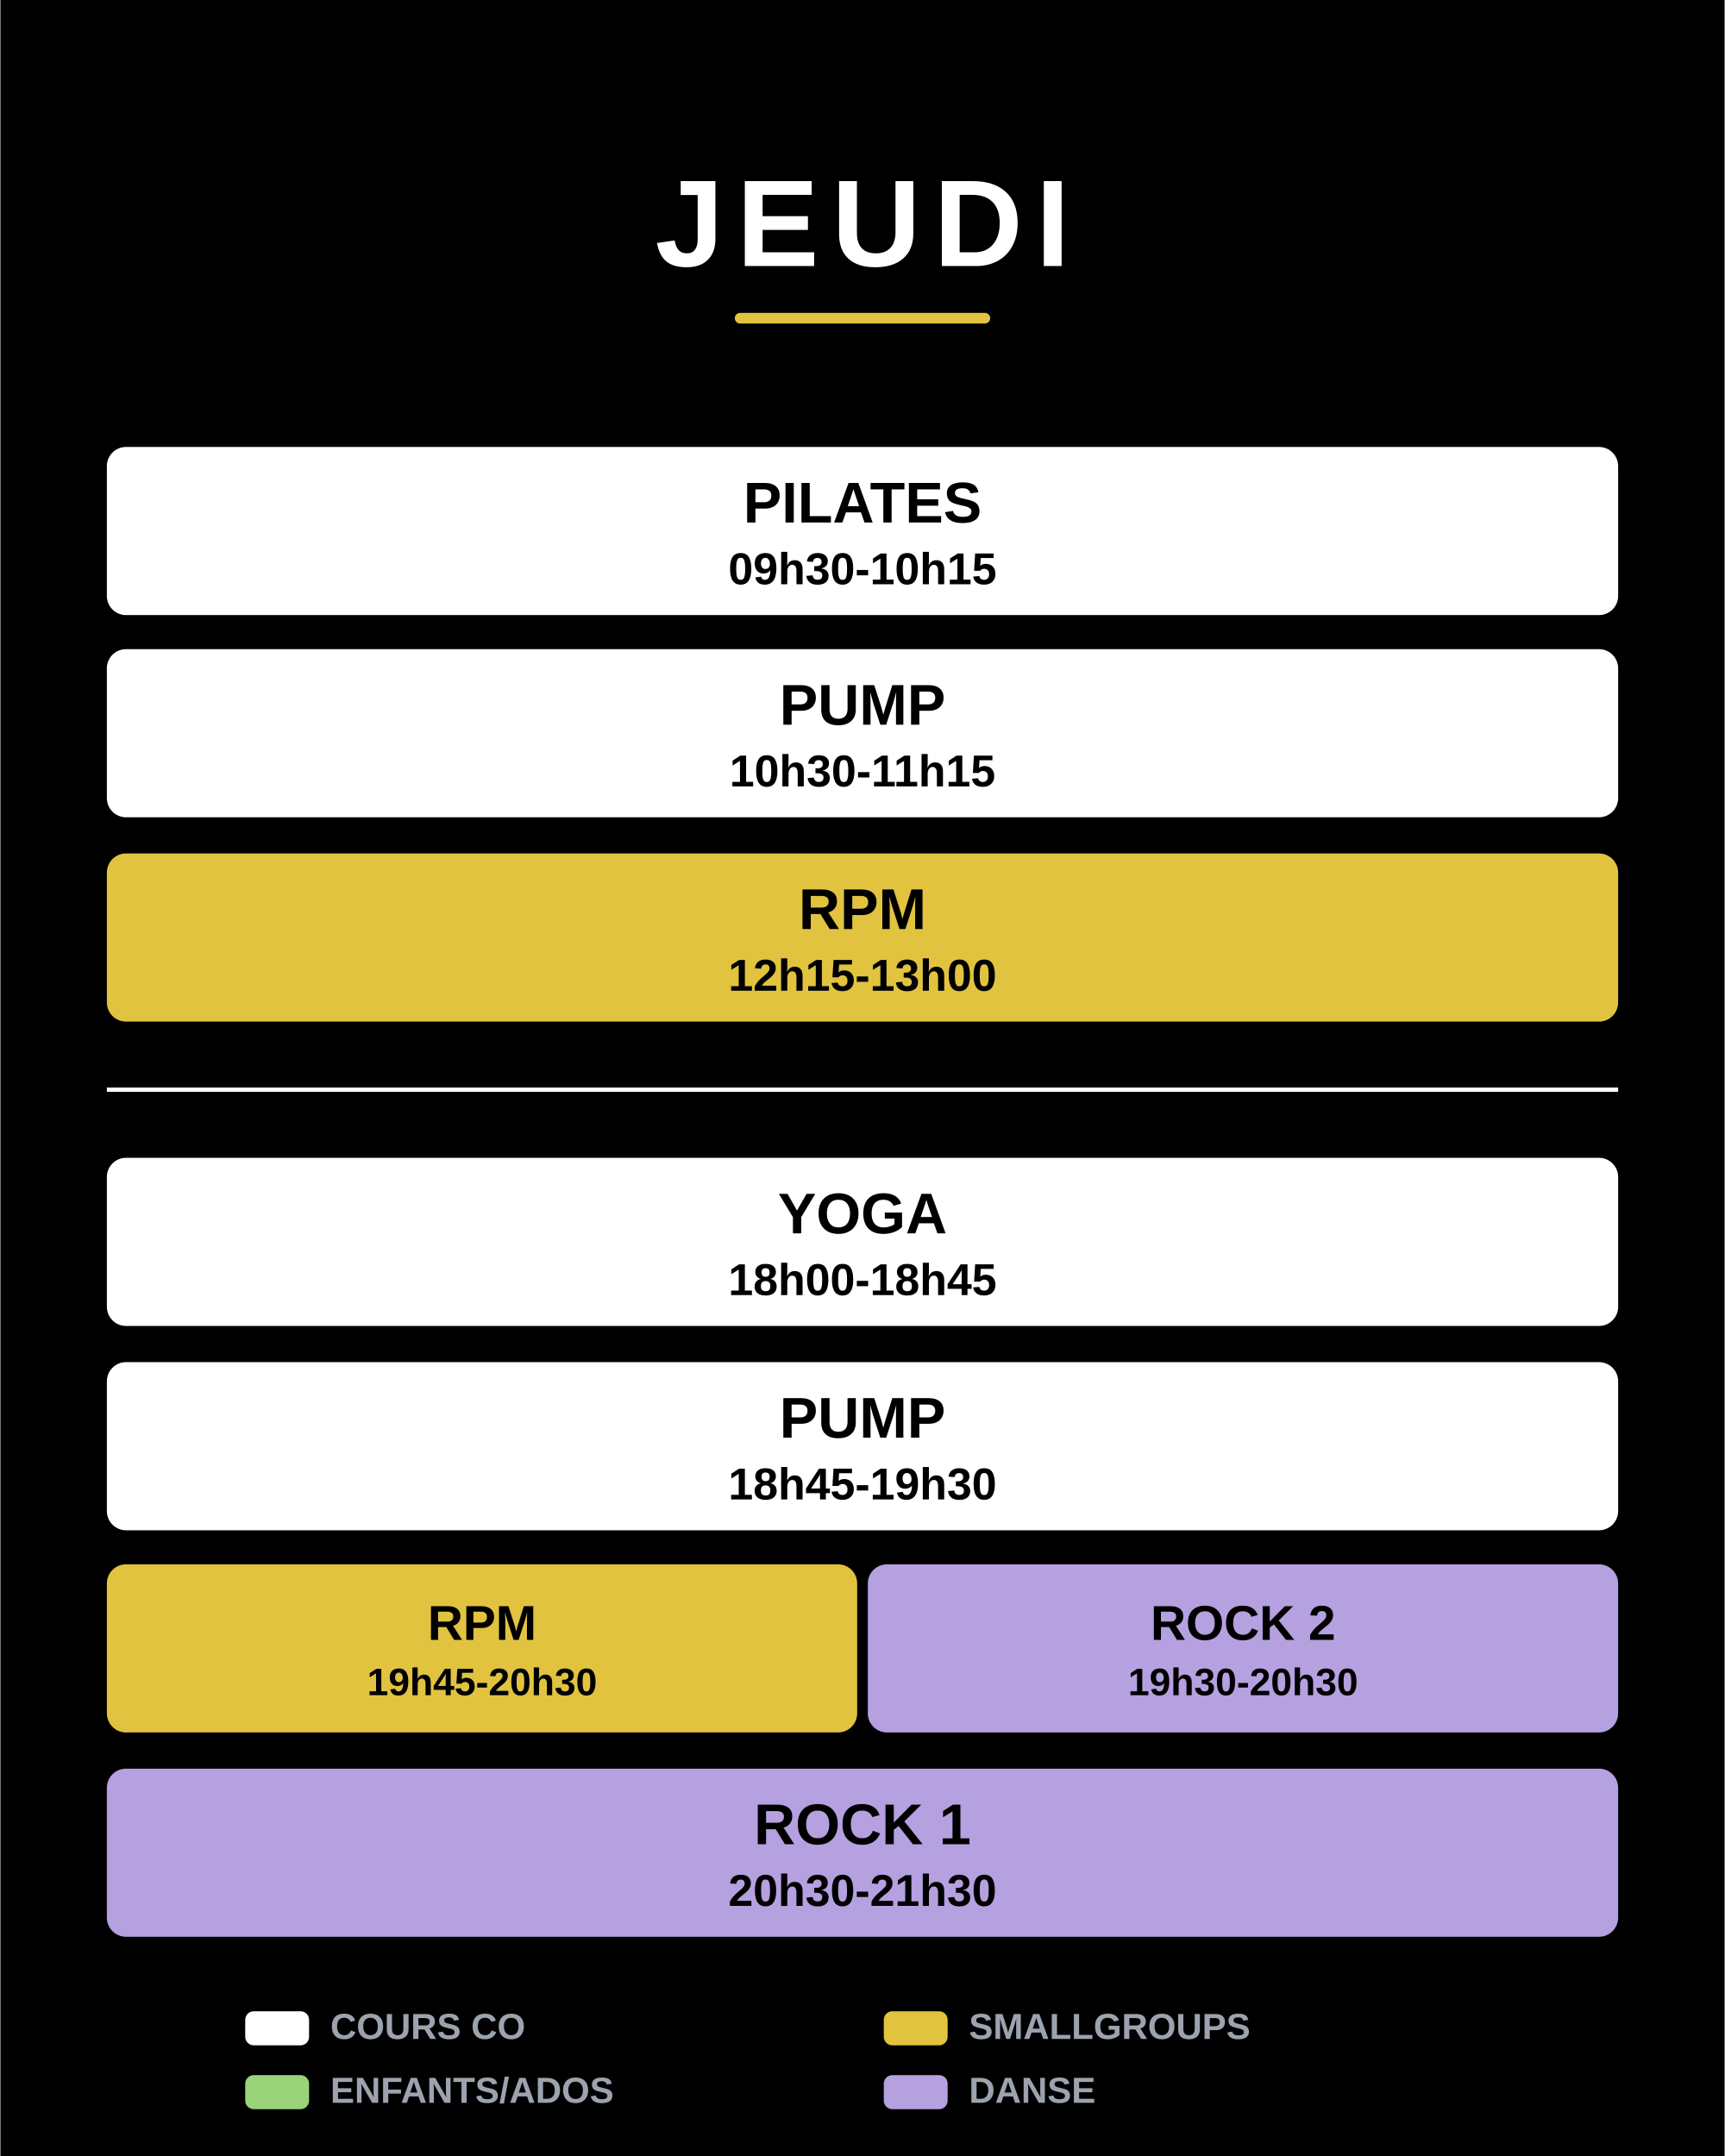
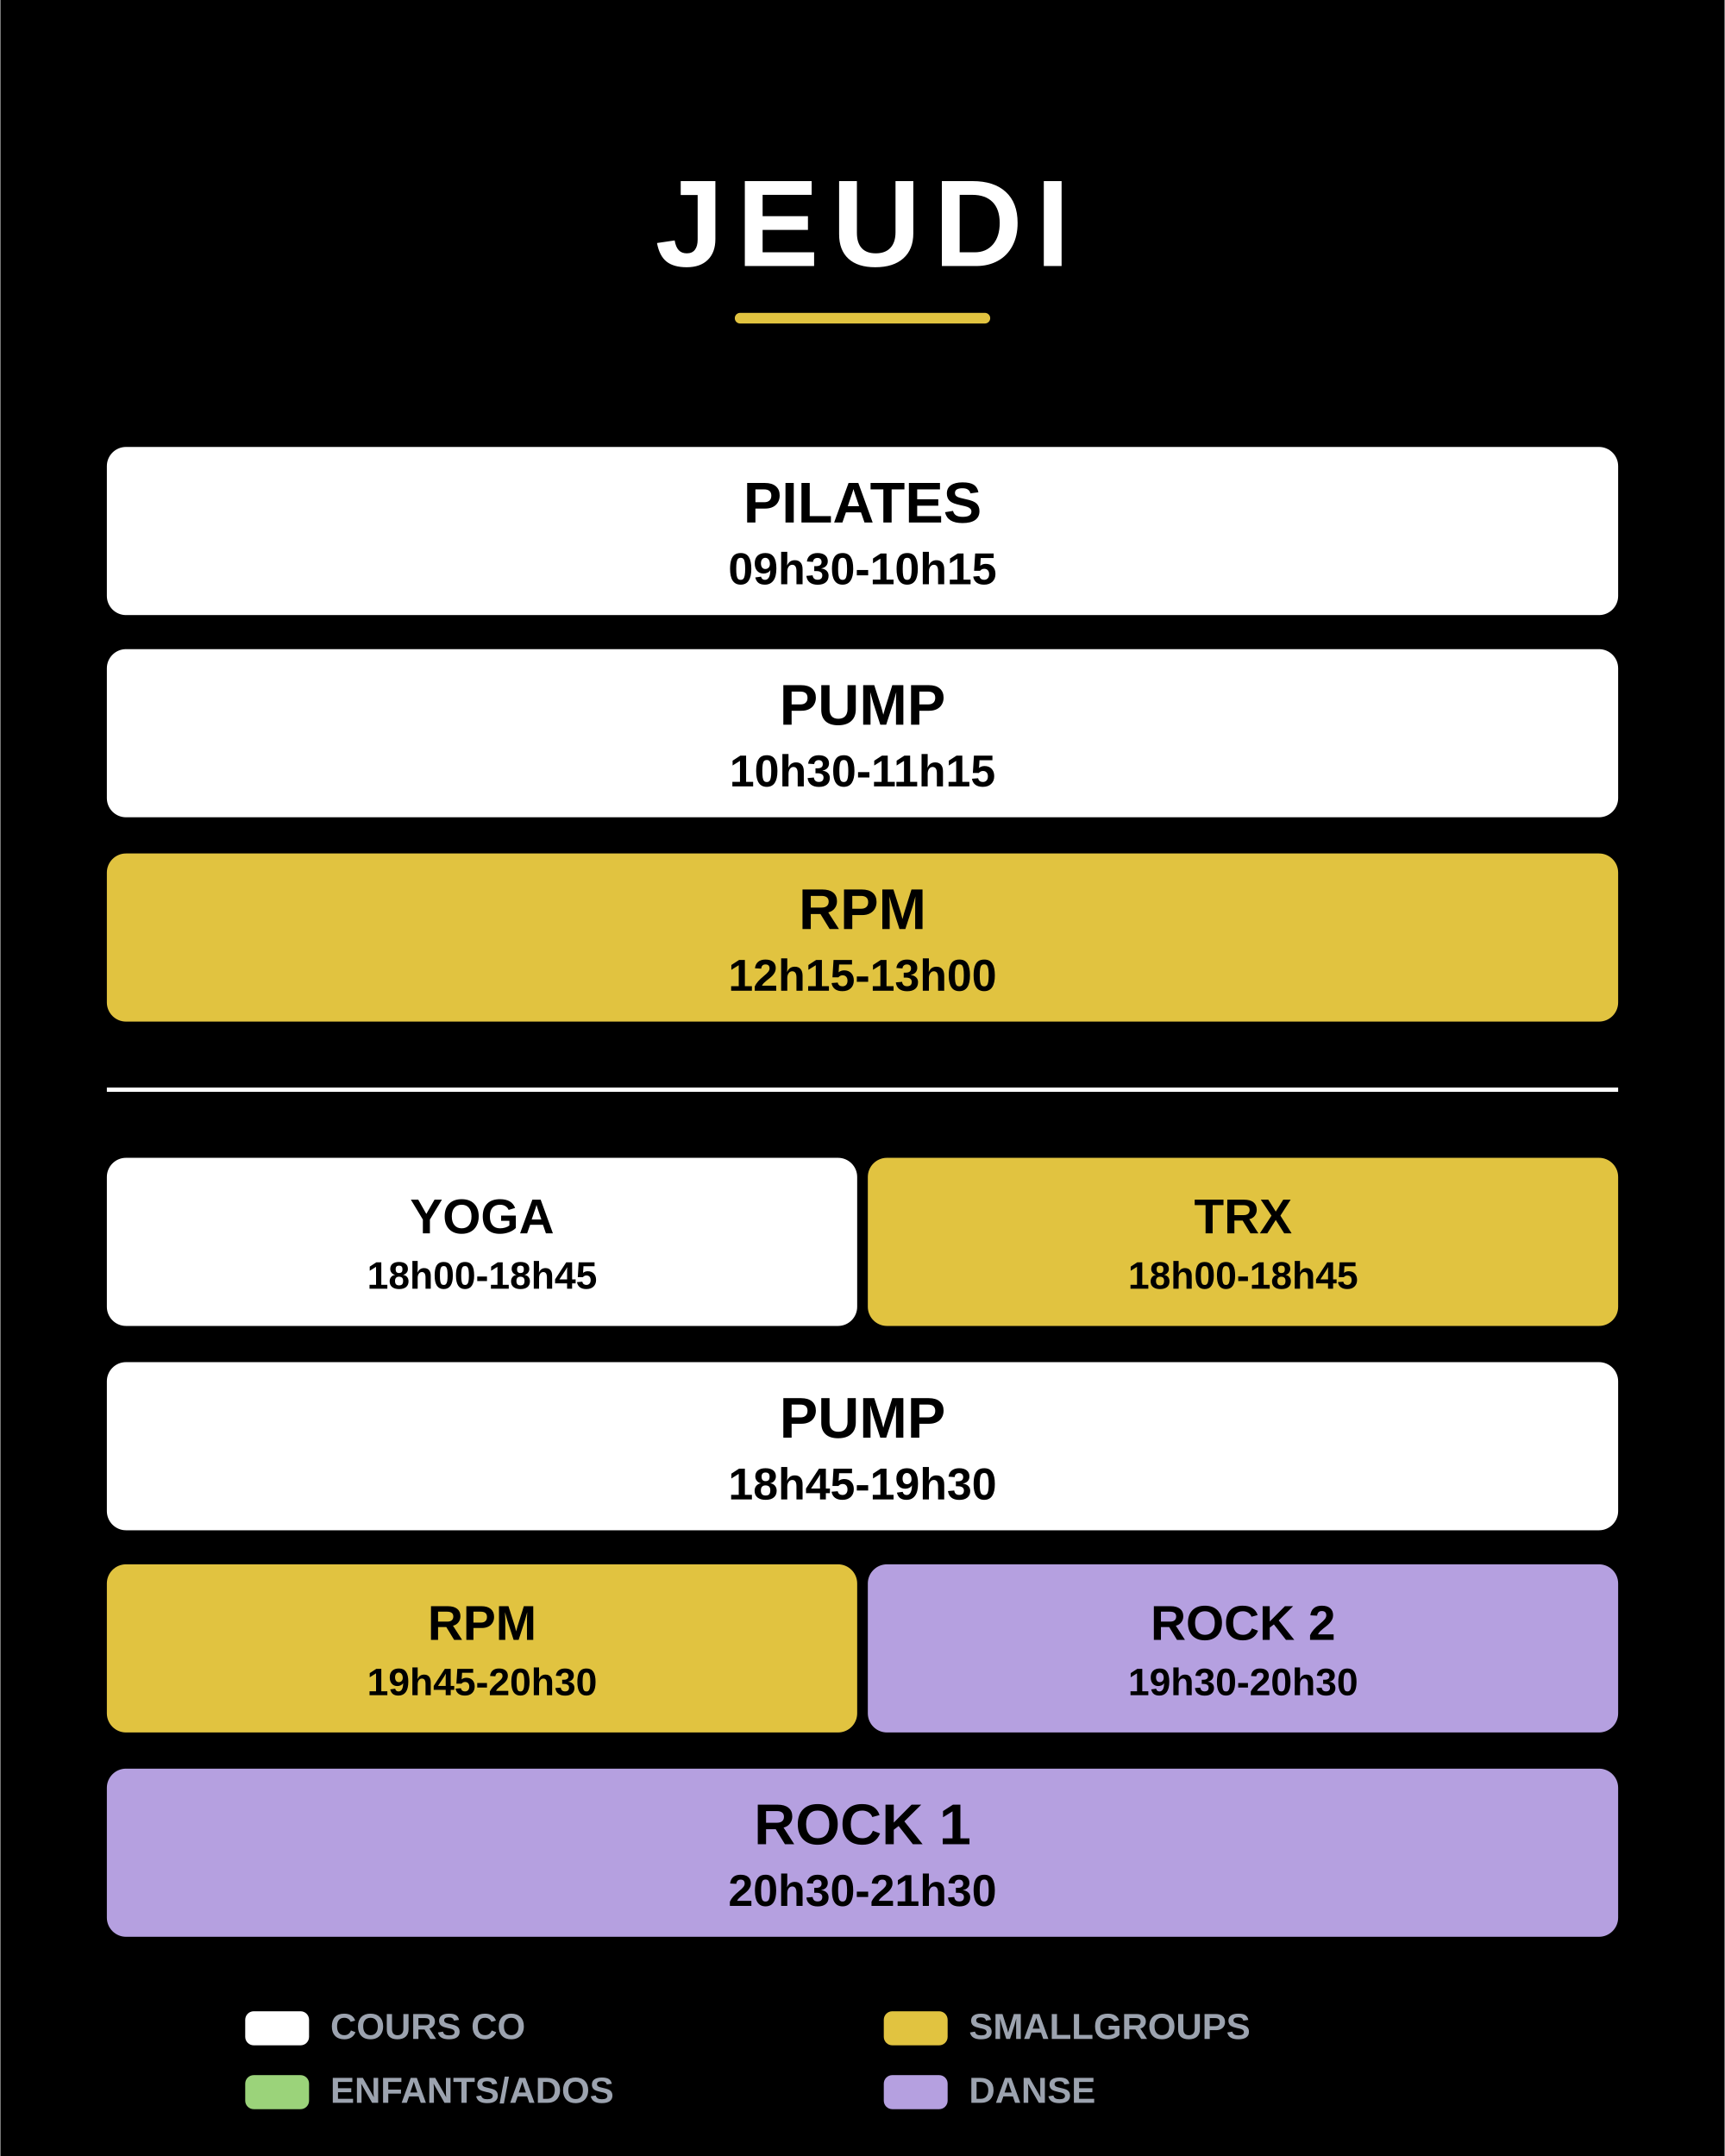
<svg xmlns="http://www.w3.org/2000/svg" viewBox="0 0 810 1013" width="1080" height="1350">
  <rect width="810" height="1013" fill="#000" />
  <text x="405" y="125" font-family="'Montserrat','Segoe UI',Arial,sans-serif" font-size="58" font-weight="800" fill="#fff" letter-spacing="6" text-anchor="middle">JEUDI</text>
  <rect x="345" y="147" width="120" height="5" rx="2.5" fill="#e1c340" />
  <rect x="50.0" y="210" width="710.0" height="79" rx="9" fill="#ffffff" />
  <text x="405.0" y="245.5" font-family="'Montserrat','Segoe UI',Arial,sans-serif" font-size="27" font-weight="800" fill="#000" text-anchor="middle">PILATES</text>
  <text x="405.0" y="274.5" font-family="'Montserrat','Segoe UI',Arial,sans-serif" font-size="21" font-weight="600" fill="#000" text-anchor="middle">09h30-10h15</text>
  <rect x="50.0" y="305" width="710.0" height="79" rx="9" fill="#ffffff" />
  <text x="405.0" y="340.5" font-family="'Montserrat','Segoe UI',Arial,sans-serif" font-size="27" font-weight="800" fill="#000" text-anchor="middle">PUMP</text>
  <text x="405.0" y="369.5" font-family="'Montserrat','Segoe UI',Arial,sans-serif" font-size="21" font-weight="600" fill="#000" text-anchor="middle">10h30-11h15</text>
  <rect x="50.0" y="401" width="710.0" height="79" rx="9" fill="#e1c340" />
  <text x="405.0" y="436.5" font-family="'Montserrat','Segoe UI',Arial,sans-serif" font-size="27" font-weight="800" fill="#000" text-anchor="middle">RPM</text>
  <text x="405.0" y="465.5" font-family="'Montserrat','Segoe UI',Arial,sans-serif" font-size="21" font-weight="600" fill="#000" text-anchor="middle">12h15-13h00</text>
  <line x1="50" y1="512" x2="760" y2="512" stroke="#fff" stroke-width="2" />
-   <rect x="50.0" y="544" width="710.0" height="79" rx="9" fill="#ffffff" />
-   <text x="405.0" y="579.5" font-family="'Montserrat','Segoe UI',Arial,sans-serif" font-size="27" font-weight="800" fill="#000" text-anchor="middle">YOGA</text>
-   <text x="405.0" y="608.5" font-family="'Montserrat','Segoe UI',Arial,sans-serif" font-size="21" font-weight="600" fill="#000" text-anchor="middle">18h00-18h45</text>
+   <rect x="50.0" y="544" width="352.5" height="79" rx="9" fill="#ffffff" />
+   <text x="226.3" y="579.5" font-family="'Montserrat','Segoe UI',Arial,sans-serif" font-size="23" font-weight="800" fill="#000" text-anchor="middle">YOGA</text>
+   <text x="226.3" y="605.5" font-family="'Montserrat','Segoe UI',Arial,sans-serif" font-size="18" font-weight="600" fill="#000" text-anchor="middle">18h00-18h45</text>
+   <rect x="407.5" y="544" width="352.5" height="79" rx="9" fill="#e1c340" />
+   <text x="583.8" y="579.5" font-family="'Montserrat','Segoe UI',Arial,sans-serif" font-size="23" font-weight="800" fill="#000" text-anchor="middle">TRX</text>
+   <text x="583.8" y="605.5" font-family="'Montserrat','Segoe UI',Arial,sans-serif" font-size="18" font-weight="600" fill="#000" text-anchor="middle">18h00-18h45</text>
  <rect x="50.0" y="640" width="710.0" height="79" rx="9" fill="#ffffff" />
  <text x="405.0" y="675.5" font-family="'Montserrat','Segoe UI',Arial,sans-serif" font-size="27" font-weight="800" fill="#000" text-anchor="middle">PUMP</text>
  <text x="405.0" y="704.5" font-family="'Montserrat','Segoe UI',Arial,sans-serif" font-size="21" font-weight="600" fill="#000" text-anchor="middle">18h45-19h30</text>
  <rect x="50.0" y="735" width="352.5" height="79" rx="9" fill="#e1c340" />
  <text x="226.3" y="770.5" font-family="'Montserrat','Segoe UI',Arial,sans-serif" font-size="23" font-weight="800" fill="#000" text-anchor="middle">RPM</text>
  <text x="226.3" y="796.5" font-family="'Montserrat','Segoe UI',Arial,sans-serif" font-size="18" font-weight="600" fill="#000" text-anchor="middle">19h45-20h30</text>
  <rect x="407.5" y="735" width="352.5" height="79" rx="9" fill="#b5a0e0" />
  <text x="583.8" y="770.5" font-family="'Montserrat','Segoe UI',Arial,sans-serif" font-size="23" font-weight="800" fill="#000" text-anchor="middle">ROCK 2</text>
  <text x="583.8" y="796.5" font-family="'Montserrat','Segoe UI',Arial,sans-serif" font-size="18" font-weight="600" fill="#000" text-anchor="middle">19h30-20h30</text>
  <rect x="50.0" y="831" width="710.0" height="79" rx="9" fill="#b5a0e0" />
  <text x="405.0" y="866.5" font-family="'Montserrat','Segoe UI',Arial,sans-serif" font-size="27" font-weight="800" fill="#000" text-anchor="middle">ROCK 1</text>
  <text x="405.0" y="895.5" font-family="'Montserrat','Segoe UI',Arial,sans-serif" font-size="21" font-weight="600" fill="#000" text-anchor="middle">20h30-21h30</text>
  <rect x="115" y="945" width="30" height="16" rx="4" fill="#ffffff" />
  <text x="155" y="958" font-family="'Montserrat','Segoe UI',Arial,sans-serif" font-size="17" font-weight="600" fill="#9ca3af">COURS CO</text>
  <rect x="415" y="945" width="30" height="16" rx="4" fill="#e1c340" />
  <text x="455" y="958" font-family="'Montserrat','Segoe UI',Arial,sans-serif" font-size="17" font-weight="600" fill="#9ca3af">SMALLGROUPS</text>
  <rect x="115" y="975" width="30" height="16" rx="4" fill="#9bd37a" />
  <text x="155" y="988" font-family="'Montserrat','Segoe UI',Arial,sans-serif" font-size="17" font-weight="600" fill="#9ca3af">ENFANTS/ADOS</text>
  <rect x="415" y="975" width="30" height="16" rx="4" fill="#b5a0e0" />
  <text x="455" y="988" font-family="'Montserrat','Segoe UI',Arial,sans-serif" font-size="17" font-weight="600" fill="#9ca3af">DANSE</text>
</svg>
